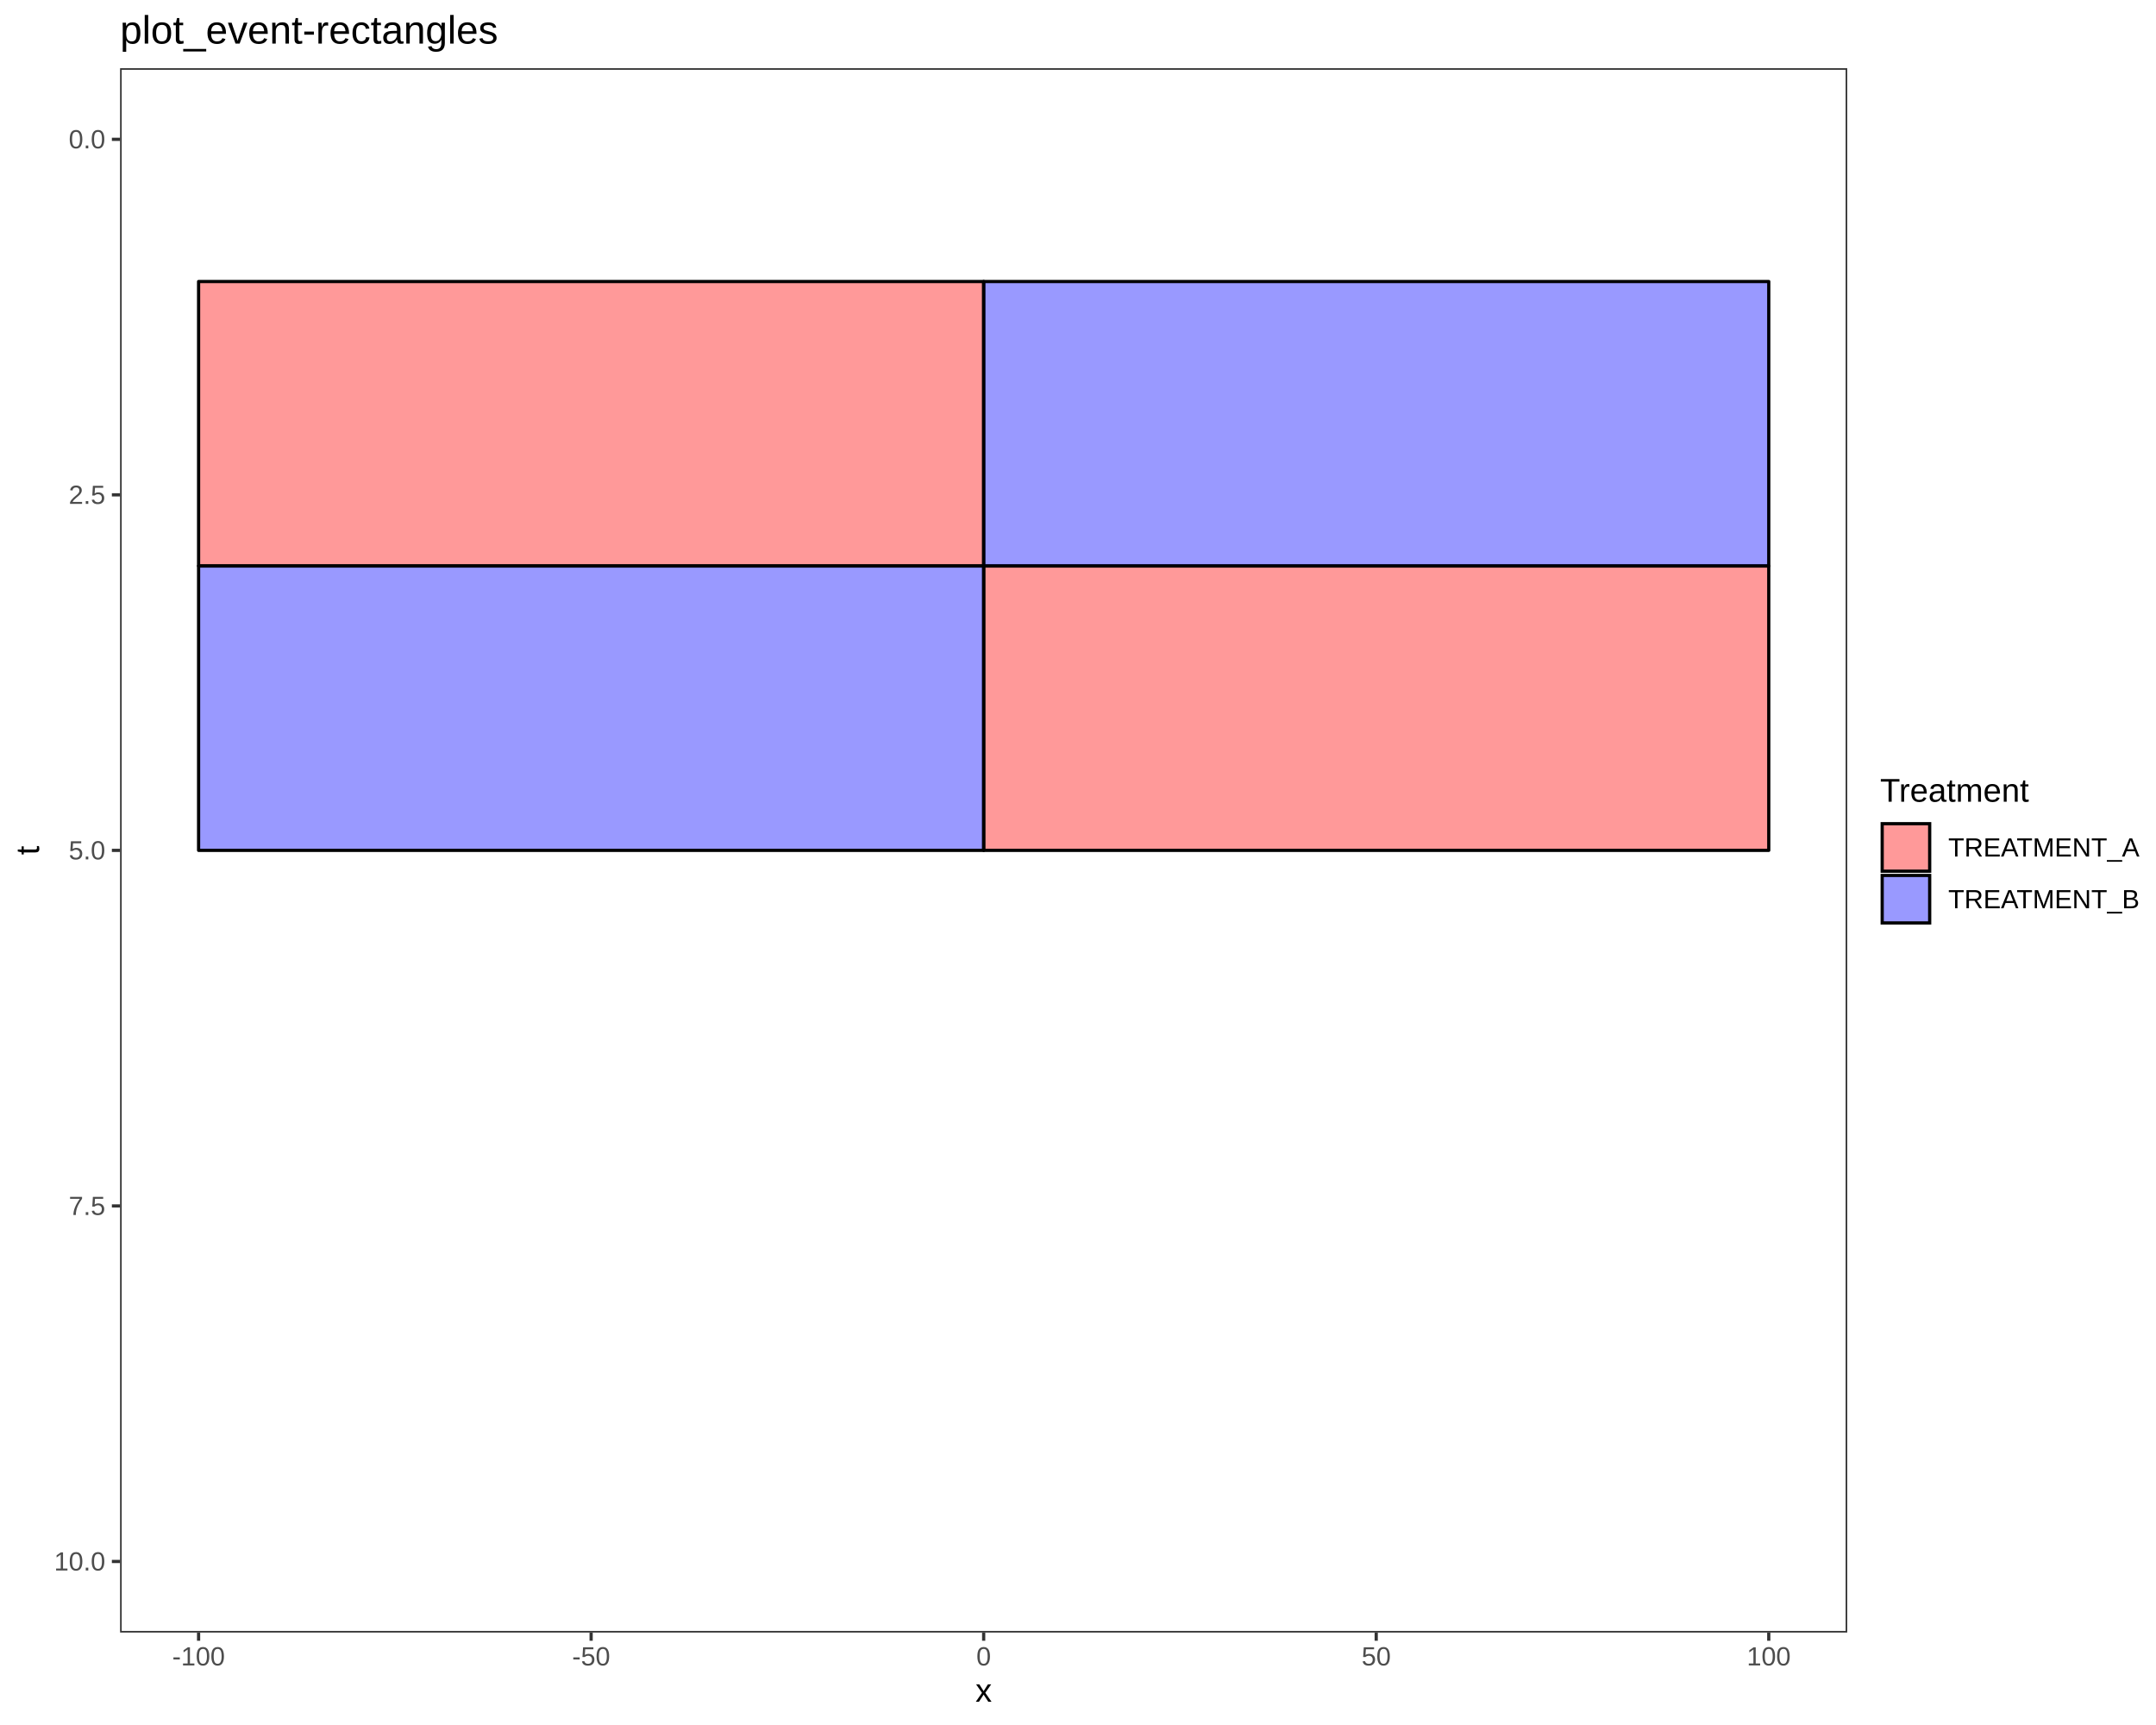
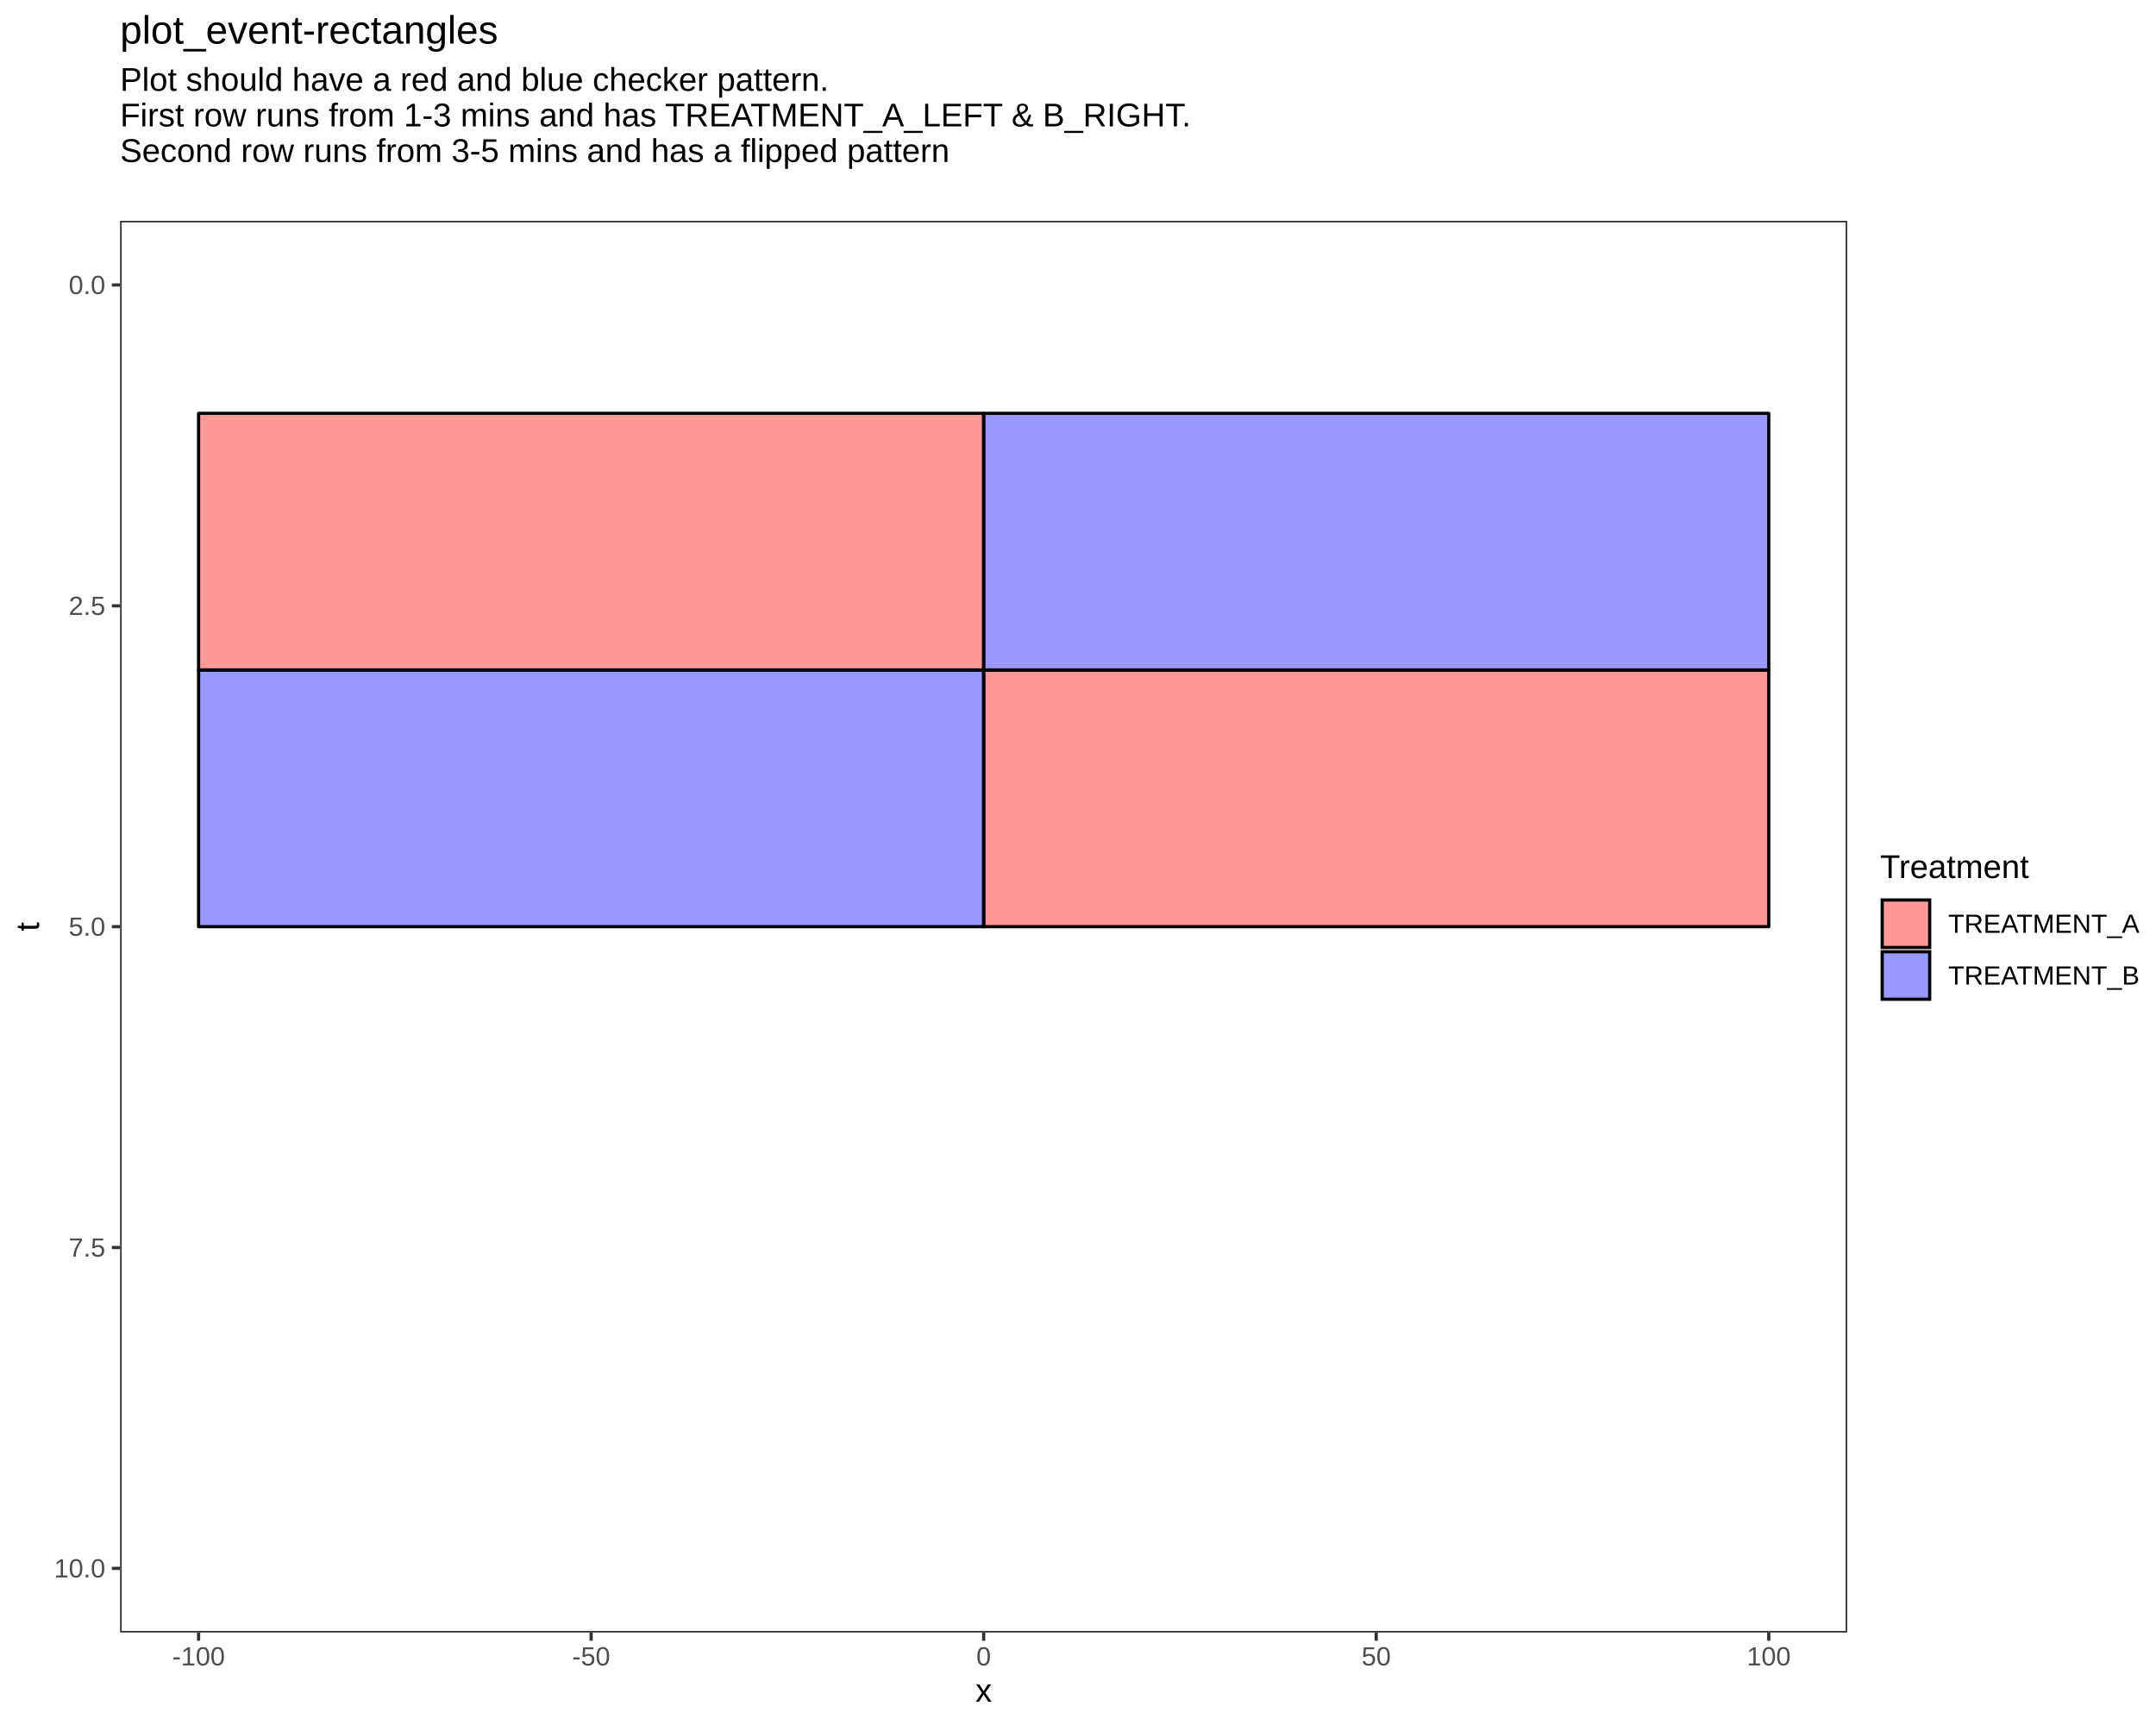
<svg xmlns="http://www.w3.org/2000/svg" viewBox="0 0 720.00 576.00">
  <defs>
    <style type="text/css">
    line, polyline, polygon, path, rect, circle {
      fill: none;
      stroke: #000000;
      stroke-linecap: round;
      stroke-linejoin: round;
      stroke-miterlimit: 10.00;
    }
  </style>
  </defs>
  <rect width="100%" height="100%" style="stroke: none; fill: #FFFFFF;" />
  <rect x="0.00" y="0.00" width="720.00" height="576.00" style="stroke-width: 1.07; stroke: #FFFFFF; fill: #FFFFFF;" />
  <defs>
-     <clipPath id="cpNDAuMTB8NjE2LjkwfDU0NS4xM3wyMi43Nw==">
-       <rect x="40.10" y="22.77" width="576.79" height="522.36" />
+     <clipPath id="cpNDAuMTB8NjE2LjkwfDU0NS4xM3w3My43Mw==">
+       <rect x="40.10" y="73.73" width="576.79" height="471.40" />
    </clipPath>
  </defs>
-   <rect x="40.10" y="22.77" width="576.79" height="522.36" style="stroke-width: 1.07; stroke: none; fill: #FFFFFF;" clip-path="url(#cpNDAuMTB8NjE2LjkwfDU0NS4xM3wyMi43Nw==)" />
-   <polygon points="66.32,94.00 328.50,94.00 328.50,188.98 66.32,188.98 " style="stroke-width: 1.07; fill: #FF0000; fill-opacity: 0.40;" clip-path="url(#cpNDAuMTB8NjE2LjkwfDU0NS4xM3wyMi43Nw==)" />
-   <polygon points="328.50,188.98 590.68,188.98 590.68,283.95 328.50,283.95 " style="stroke-width: 1.07; fill: #FF0000; fill-opacity: 0.40;" clip-path="url(#cpNDAuMTB8NjE2LjkwfDU0NS4xM3wyMi43Nw==)" />
-   <polygon points="66.32,188.98 328.50,188.98 328.50,283.95 66.32,283.95 " style="stroke-width: 1.07; fill: #0000FF; fill-opacity: 0.40;" clip-path="url(#cpNDAuMTB8NjE2LjkwfDU0NS4xM3wyMi43Nw==)" />
-   <polygon points="328.50,94.00 590.68,94.00 590.68,188.98 328.50,188.98 " style="stroke-width: 1.07; fill: #0000FF; fill-opacity: 0.40;" clip-path="url(#cpNDAuMTB8NjE2LjkwfDU0NS4xM3wyMi43Nw==)" />
-   <rect x="40.10" y="22.77" width="576.79" height="522.36" style="stroke-width: 1.07; stroke: #333333;" clip-path="url(#cpNDAuMTB8NjE2LjkwfDU0NS4xM3wyMi43Nw==)" />
+   <rect x="40.10" y="73.73" width="576.79" height="471.40" style="stroke-width: 1.07; stroke: none; fill: #FFFFFF;" clip-path="url(#cpNDAuMTB8NjE2LjkwfDU0NS4xM3w3My43Mw==)" />
+   <polygon points="66.32,138.02 328.50,138.02 328.50,223.72 66.32,223.72 " style="stroke-width: 1.07; fill: #FF0000; fill-opacity: 0.40;" clip-path="url(#cpNDAuMTB8NjE2LjkwfDU0NS4xM3w3My43Mw==)" />
+   <polygon points="328.50,223.72 590.68,223.72 590.68,309.43 328.50,309.43 " style="stroke-width: 1.07; fill: #FF0000; fill-opacity: 0.40;" clip-path="url(#cpNDAuMTB8NjE2LjkwfDU0NS4xM3w3My43Mw==)" />
+   <polygon points="66.32,223.72 328.50,223.72 328.50,309.43 66.32,309.43 " style="stroke-width: 1.07; fill: #0000FF; fill-opacity: 0.40;" clip-path="url(#cpNDAuMTB8NjE2LjkwfDU0NS4xM3w3My43Mw==)" />
+   <polygon points="328.50,138.02 590.68,138.02 590.68,223.72 328.50,223.72 " style="stroke-width: 1.07; fill: #0000FF; fill-opacity: 0.40;" clip-path="url(#cpNDAuMTB8NjE2LjkwfDU0NS4xM3w3My43Mw==)" />
+   <rect x="40.10" y="73.73" width="576.79" height="471.40" style="stroke-width: 1.07; stroke: #333333;" clip-path="url(#cpNDAuMTB8NjE2LjkwfDU0NS4xM3w3My43Mw==)" />
  <defs>
    <clipPath id="cpMC4wMHw3MjAuMDB8NTc2LjAwfDAuMDA=">
      <rect x="0.00" y="0.00" width="720.00" height="576.00" />
    </clipPath>
  </defs>
  <g clip-path="url(#cpMC4wMHw3MjAuMDB8NTc2LjAwfDAuMDA=)">
-     <text x="22.95" y="49.54" style="font-size: 8.80px; fill: #4D4D4D; font-family: Liberation Sans;" textLength="12.22px" lengthAdjust="spacingAndGlyphs">0.0</text>
+     <text x="22.95" y="98.19" style="font-size: 8.80px; fill: #4D4D4D; font-family: Liberation Sans;" textLength="12.22px" lengthAdjust="spacingAndGlyphs">0.0</text>
  </g>
  <g clip-path="url(#cpMC4wMHw3MjAuMDB8NTc2LjAwfDAuMDA=)">
-     <text x="22.95" y="168.26" style="font-size: 8.80px; fill: #4D4D4D; font-family: Liberation Sans;" textLength="12.22px" lengthAdjust="spacingAndGlyphs">2.5</text>
+     <text x="22.95" y="205.32" style="font-size: 8.80px; fill: #4D4D4D; font-family: Liberation Sans;" textLength="12.22px" lengthAdjust="spacingAndGlyphs">2.5</text>
  </g>
  <g clip-path="url(#cpMC4wMHw3MjAuMDB8NTc2LjAwfDAuMDA=)">
-     <text x="22.95" y="286.97" style="font-size: 8.80px; fill: #4D4D4D; font-family: Liberation Sans;" textLength="12.22px" lengthAdjust="spacingAndGlyphs">5.0</text>
+     <text x="22.95" y="312.46" style="font-size: 8.80px; fill: #4D4D4D; font-family: Liberation Sans;" textLength="12.22px" lengthAdjust="spacingAndGlyphs">5.0</text>
  </g>
  <g clip-path="url(#cpMC4wMHw3MjAuMDB8NTc2LjAwfDAuMDA=)">
-     <text x="22.95" y="405.69" style="font-size: 8.80px; fill: #4D4D4D; font-family: Liberation Sans;" textLength="12.22px" lengthAdjust="spacingAndGlyphs">7.5</text>
+     <text x="22.95" y="419.59" style="font-size: 8.80px; fill: #4D4D4D; font-family: Liberation Sans;" textLength="12.22px" lengthAdjust="spacingAndGlyphs">7.5</text>
  </g>
  <g clip-path="url(#cpMC4wMHw3MjAuMDB8NTc2LjAwfDAuMDA=)">
-     <text x="18.06" y="524.41" style="font-size: 8.80px; fill: #4D4D4D; font-family: Liberation Sans;" textLength="17.11px" lengthAdjust="spacingAndGlyphs">10.0</text>
+     <text x="18.06" y="526.73" style="font-size: 8.80px; fill: #4D4D4D; font-family: Liberation Sans;" textLength="17.11px" lengthAdjust="spacingAndGlyphs">10.0</text>
  </g>
-   <polyline points="37.36,46.52 40.10,46.52 " style="stroke-width: 1.07; stroke: #333333; stroke-linecap: butt;" clip-path="url(#cpMC4wMHw3MjAuMDB8NTc2LjAwfDAuMDA=)" />
-   <polyline points="37.36,165.23 40.10,165.23 " style="stroke-width: 1.07; stroke: #333333; stroke-linecap: butt;" clip-path="url(#cpMC4wMHw3MjAuMDB8NTc2LjAwfDAuMDA=)" />
-   <polyline points="37.36,283.95 40.10,283.95 " style="stroke-width: 1.07; stroke: #333333; stroke-linecap: butt;" clip-path="url(#cpMC4wMHw3MjAuMDB8NTc2LjAwfDAuMDA=)" />
-   <polyline points="37.36,402.67 40.10,402.67 " style="stroke-width: 1.07; stroke: #333333; stroke-linecap: butt;" clip-path="url(#cpMC4wMHw3MjAuMDB8NTc2LjAwfDAuMDA=)" />
-   <polyline points="37.36,521.39 40.10,521.39 " style="stroke-width: 1.07; stroke: #333333; stroke-linecap: butt;" clip-path="url(#cpMC4wMHw3MjAuMDB8NTc2LjAwfDAuMDA=)" />
+   <polyline points="37.36,95.16 40.10,95.16 " style="stroke-width: 1.07; stroke: #333333; stroke-linecap: butt;" clip-path="url(#cpMC4wMHw3MjAuMDB8NTc2LjAwfDAuMDA=)" />
+   <polyline points="37.36,202.30 40.10,202.30 " style="stroke-width: 1.07; stroke: #333333; stroke-linecap: butt;" clip-path="url(#cpMC4wMHw3MjAuMDB8NTc2LjAwfDAuMDA=)" />
+   <polyline points="37.36,309.43 40.10,309.43 " style="stroke-width: 1.07; stroke: #333333; stroke-linecap: butt;" clip-path="url(#cpMC4wMHw3MjAuMDB8NTc2LjAwfDAuMDA=)" />
+   <polyline points="37.36,416.57 40.10,416.57 " style="stroke-width: 1.07; stroke: #333333; stroke-linecap: butt;" clip-path="url(#cpMC4wMHw3MjAuMDB8NTc2LjAwfDAuMDA=)" />
+   <polyline points="37.36,523.70 40.10,523.70 " style="stroke-width: 1.07; stroke: #333333; stroke-linecap: butt;" clip-path="url(#cpMC4wMHw3MjAuMDB8NTc2LjAwfDAuMDA=)" />
  <polyline points="66.32,547.87 66.32,545.13 " style="stroke-width: 1.07; stroke: #333333; stroke-linecap: butt;" clip-path="url(#cpMC4wMHw3MjAuMDB8NTc2LjAwfDAuMDA=)" />
  <polyline points="197.41,547.87 197.41,545.13 " style="stroke-width: 1.07; stroke: #333333; stroke-linecap: butt;" clip-path="url(#cpMC4wMHw3MjAuMDB8NTc2LjAwfDAuMDA=)" />
  <polyline points="328.50,547.87 328.50,545.13 " style="stroke-width: 1.07; stroke: #333333; stroke-linecap: butt;" clip-path="url(#cpMC4wMHw3MjAuMDB8NTc2LjAwfDAuMDA=)" />
  <polyline points="459.59,547.87 459.59,545.13 " style="stroke-width: 1.07; stroke: #333333; stroke-linecap: butt;" clip-path="url(#cpMC4wMHw3MjAuMDB8NTc2LjAwfDAuMDA=)" />
  <polyline points="590.68,547.87 590.68,545.13 " style="stroke-width: 1.07; stroke: #333333; stroke-linecap: butt;" clip-path="url(#cpMC4wMHw3MjAuMDB8NTc2LjAwfDAuMDA=)" />
  <g clip-path="url(#cpMC4wMHw3MjAuMDB8NTc2LjAwfDAuMDA=)">
    <text x="57.52" y="556.11" style="font-size: 8.80px; fill: #4D4D4D; font-family: Liberation Sans;" textLength="17.59px" lengthAdjust="spacingAndGlyphs">-100</text>
  </g>
  <g clip-path="url(#cpMC4wMHw3MjAuMDB8NTc2LjAwfDAuMDA=)">
    <text x="191.06" y="556.11" style="font-size: 8.80px; fill: #4D4D4D; font-family: Liberation Sans;" textLength="12.70px" lengthAdjust="spacingAndGlyphs">-50</text>
  </g>
  <g clip-path="url(#cpMC4wMHw3MjAuMDB8NTc2LjAwfDAuMDA=)">
    <text x="326.05" y="556.11" style="font-size: 8.80px; fill: #4D4D4D; font-family: Liberation Sans;" textLength="4.89px" lengthAdjust="spacingAndGlyphs">0</text>
  </g>
  <g clip-path="url(#cpMC4wMHw3MjAuMDB8NTc2LjAwfDAuMDA=)">
    <text x="454.70" y="556.11" style="font-size: 8.80px; fill: #4D4D4D; font-family: Liberation Sans;" textLength="9.78px" lengthAdjust="spacingAndGlyphs">50</text>
  </g>
  <g clip-path="url(#cpMC4wMHw3MjAuMDB8NTc2LjAwfDAuMDA=)">
    <text x="583.34" y="556.11" style="font-size: 8.80px; fill: #4D4D4D; font-family: Liberation Sans;" textLength="14.67px" lengthAdjust="spacingAndGlyphs">100</text>
  </g>
  <g clip-path="url(#cpMC4wMHw3MjAuMDB8NTc2LjAwfDAuMDA=)">
    <text x="325.75" y="568.24" style="font-size: 11.00px; font-family: Liberation Sans;" textLength="5.50px" lengthAdjust="spacingAndGlyphs">x</text>
  </g>
  <g clip-path="url(#cpMC4wMHw3MjAuMDB8NTc2LjAwfDAuMDA=)">
-     <text transform="translate(13.04,285.48) rotate(-90)" style="font-size: 11.00px; font-family: Liberation Sans;" textLength="3.06px" lengthAdjust="spacingAndGlyphs">t</text>
+     <text transform="translate(13.04,310.96) rotate(-90)" style="font-size: 11.00px; font-family: Liberation Sans;" textLength="3.06px" lengthAdjust="spacingAndGlyphs">t</text>
  </g>
-   <rect x="627.85" y="259.01" width="86.67" height="49.88" style="stroke-width: 1.07; stroke: none; fill: #FFFFFF;" clip-path="url(#cpMC4wMHw3MjAuMDB8NTc2LjAwfDAuMDA=)" />
+   <rect x="627.85" y="284.49" width="86.67" height="49.88" style="stroke-width: 1.07; stroke: none; fill: #FFFFFF;" clip-path="url(#cpMC4wMHw3MjAuMDB8NTc2LjAwfDAuMDA=)" />
  <g clip-path="url(#cpMC4wMHw3MjAuMDB8NTc2LjAwfDAuMDA=)">
-     <text x="627.85" y="267.71" style="font-size: 11.00px; font-family: Liberation Sans;" textLength="49.75px" lengthAdjust="spacingAndGlyphs">Treatment</text>
+     <text x="627.85" y="293.19" style="font-size: 11.00px; font-family: Liberation Sans;" textLength="49.75px" lengthAdjust="spacingAndGlyphs">Treatment</text>
  </g>
-   <rect x="627.85" y="274.33" width="17.28" height="17.28" style="stroke-width: 1.07; stroke: none; fill: #FFFFFF;" clip-path="url(#cpMC4wMHw3MjAuMDB8NTc2LjAwfDAuMDA=)" />
-   <rect x="628.56" y="275.04" width="15.86" height="15.86" style="stroke-width: 1.07; stroke-linecap: square; stroke-linejoin: miter; fill: #FF0000; fill-opacity: 0.40;" clip-path="url(#cpMC4wMHw3MjAuMDB8NTc2LjAwfDAuMDA=)" />
-   <rect x="627.85" y="291.61" width="17.28" height="17.28" style="stroke-width: 1.07; stroke: none; fill: #FFFFFF;" clip-path="url(#cpMC4wMHw3MjAuMDB8NTc2LjAwfDAuMDA=)" />
-   <rect x="628.56" y="292.32" width="15.86" height="15.86" style="stroke-width: 1.07; stroke-linecap: square; stroke-linejoin: miter; fill: #0000FF; fill-opacity: 0.40;" clip-path="url(#cpMC4wMHw3MjAuMDB8NTc2LjAwfDAuMDA=)" />
+   <rect x="627.85" y="299.81" width="17.28" height="17.28" style="stroke-width: 1.07; stroke: none; fill: #FFFFFF;" clip-path="url(#cpMC4wMHw3MjAuMDB8NTc2LjAwfDAuMDA=)" />
+   <rect x="628.56" y="300.52" width="15.86" height="15.86" style="stroke-width: 1.07; stroke-linecap: square; stroke-linejoin: miter; fill: #FF0000; fill-opacity: 0.40;" clip-path="url(#cpMC4wMHw3MjAuMDB8NTc2LjAwfDAuMDA=)" />
+   <rect x="627.85" y="317.09" width="17.28" height="17.28" style="stroke-width: 1.07; stroke: none; fill: #FFFFFF;" clip-path="url(#cpMC4wMHw3MjAuMDB8NTc2LjAwfDAuMDA=)" />
+   <rect x="628.56" y="317.80" width="15.86" height="15.86" style="stroke-width: 1.07; stroke-linecap: square; stroke-linejoin: miter; fill: #0000FF; fill-opacity: 0.40;" clip-path="url(#cpMC4wMHw3MjAuMDB8NTc2LjAwfDAuMDA=)" />
  <g clip-path="url(#cpMC4wMHw3MjAuMDB8NTc2LjAwfDAuMDA=)">
-     <text x="650.61" y="286.00" style="font-size: 8.80px; font-family: Liberation Sans;" textLength="63.91px" lengthAdjust="spacingAndGlyphs">TREATMENT_A</text>
+     <text x="650.61" y="311.48" style="font-size: 8.80px; font-family: Liberation Sans;" textLength="63.91px" lengthAdjust="spacingAndGlyphs">TREATMENT_A</text>
  </g>
  <g clip-path="url(#cpMC4wMHw3MjAuMDB8NTc2LjAwfDAuMDA=)">
-     <text x="650.61" y="303.28" style="font-size: 8.80px; font-family: Liberation Sans;" textLength="63.91px" lengthAdjust="spacingAndGlyphs">TREATMENT_B</text>
+     <text x="650.61" y="328.76" style="font-size: 8.80px; font-family: Liberation Sans;" textLength="63.91px" lengthAdjust="spacingAndGlyphs">TREATMENT_B</text>
+   </g>
+   <g clip-path="url(#cpMC4wMHw3MjAuMDB8NTc2LjAwfDAuMDA=)">
+     <text x="40.10" y="30.33" style="font-size: 11.00px; font-family: Liberation Sans;" textLength="239.94px" lengthAdjust="spacingAndGlyphs">Plot should have a red and blue checker pattern. </text>
+   </g>
+   <g clip-path="url(#cpMC4wMHw3MjAuMDB8NTc2LjAwfDAuMDA=)">
+     <text x="40.10" y="42.21" style="font-size: 11.00px; font-family: Liberation Sans;" textLength="385.31px" lengthAdjust="spacingAndGlyphs">         First row runs from 1-3 mins and has TREATMENT_A_LEFT &amp; B_RIGHT.</text>
+   </g>
+   <g clip-path="url(#cpMC4wMHw3MjAuMDB8NTc2LjAwfDAuMDA=)">
+     <text x="40.10" y="54.09" style="font-size: 11.00px; font-family: Liberation Sans;" textLength="304.75px" lengthAdjust="spacingAndGlyphs">         Second row runs from 3-5 mins and has a flipped pattern</text>
+   </g>
+   <g clip-path="url(#cpMC4wMHw3MjAuMDB8NTc2LjAwfDAuMDA=)">
+     <text x="40.10" y="65.97" style="font-size: 11.00px; font-family: Liberation Sans;" textLength="27.56px" lengthAdjust="spacingAndGlyphs">         </text>
  </g>
  <g clip-path="url(#cpMC4wMHw3MjAuMDB8NTc2LjAwfDAuMDA=)">
    <text x="40.10" y="14.56" style="font-size: 13.20px; font-family: Liberation Sans;" textLength="126.02px" lengthAdjust="spacingAndGlyphs">plot_event-rectangles</text>
  </g>
</svg>
